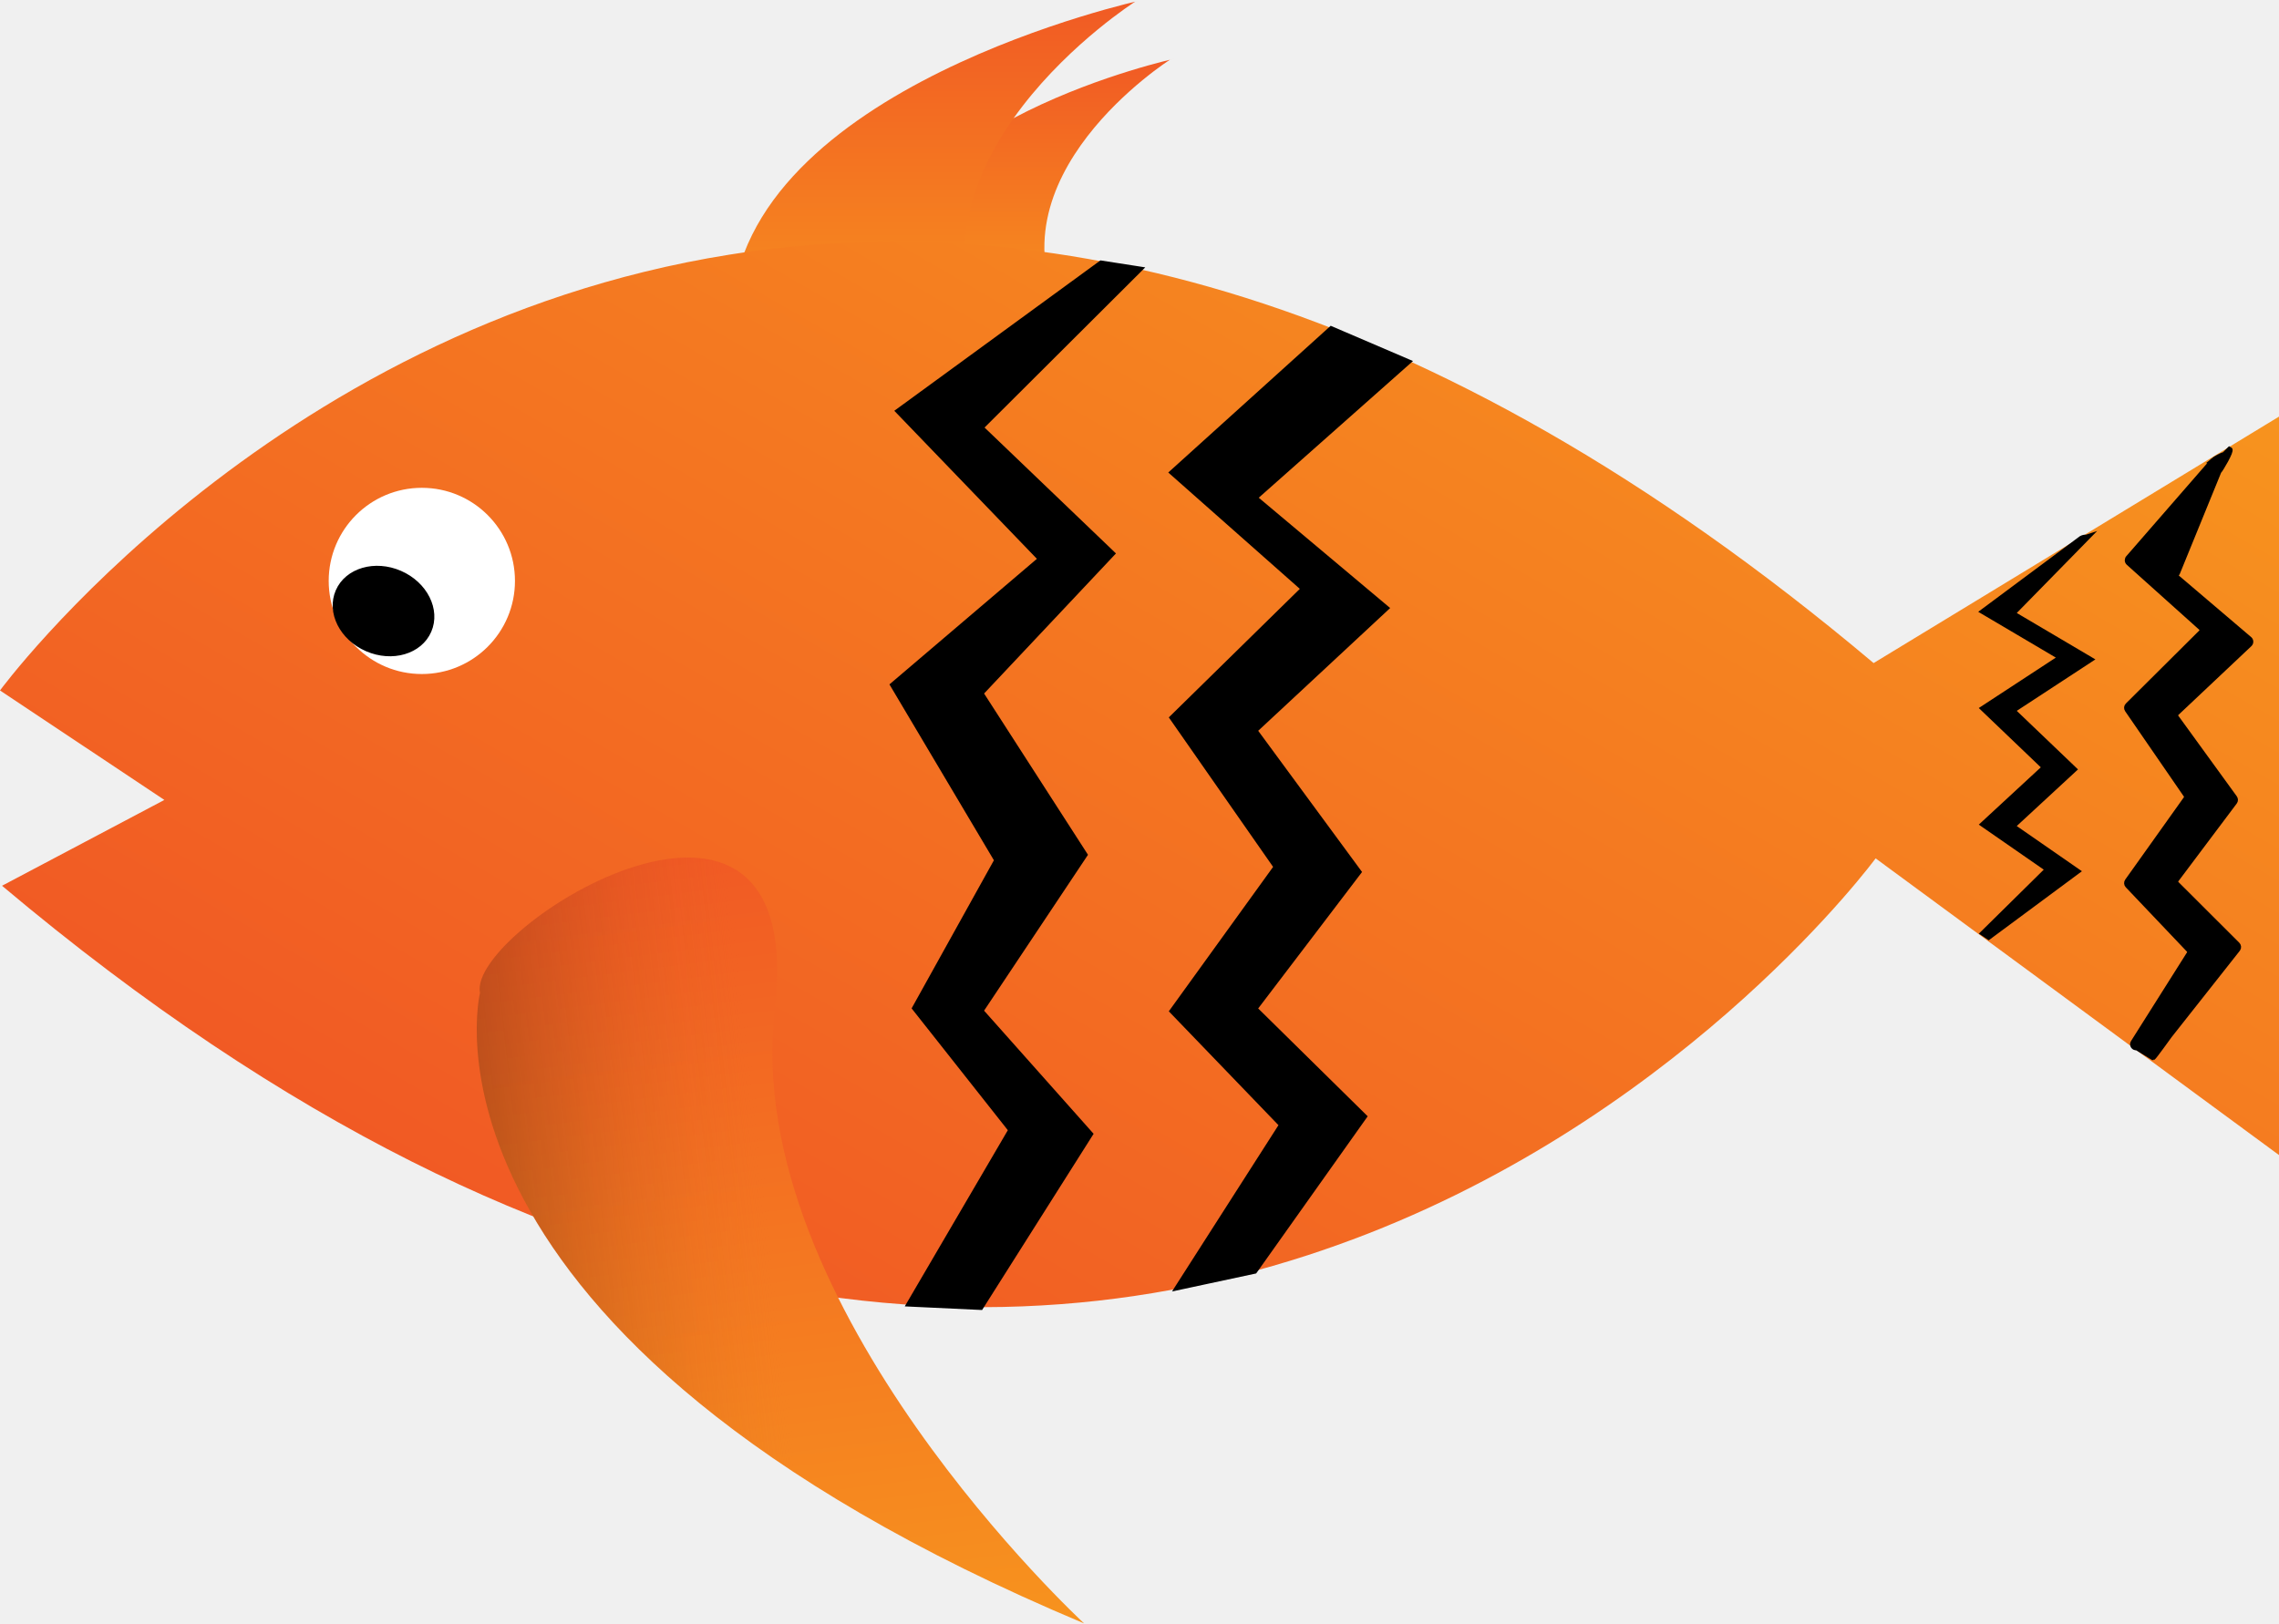
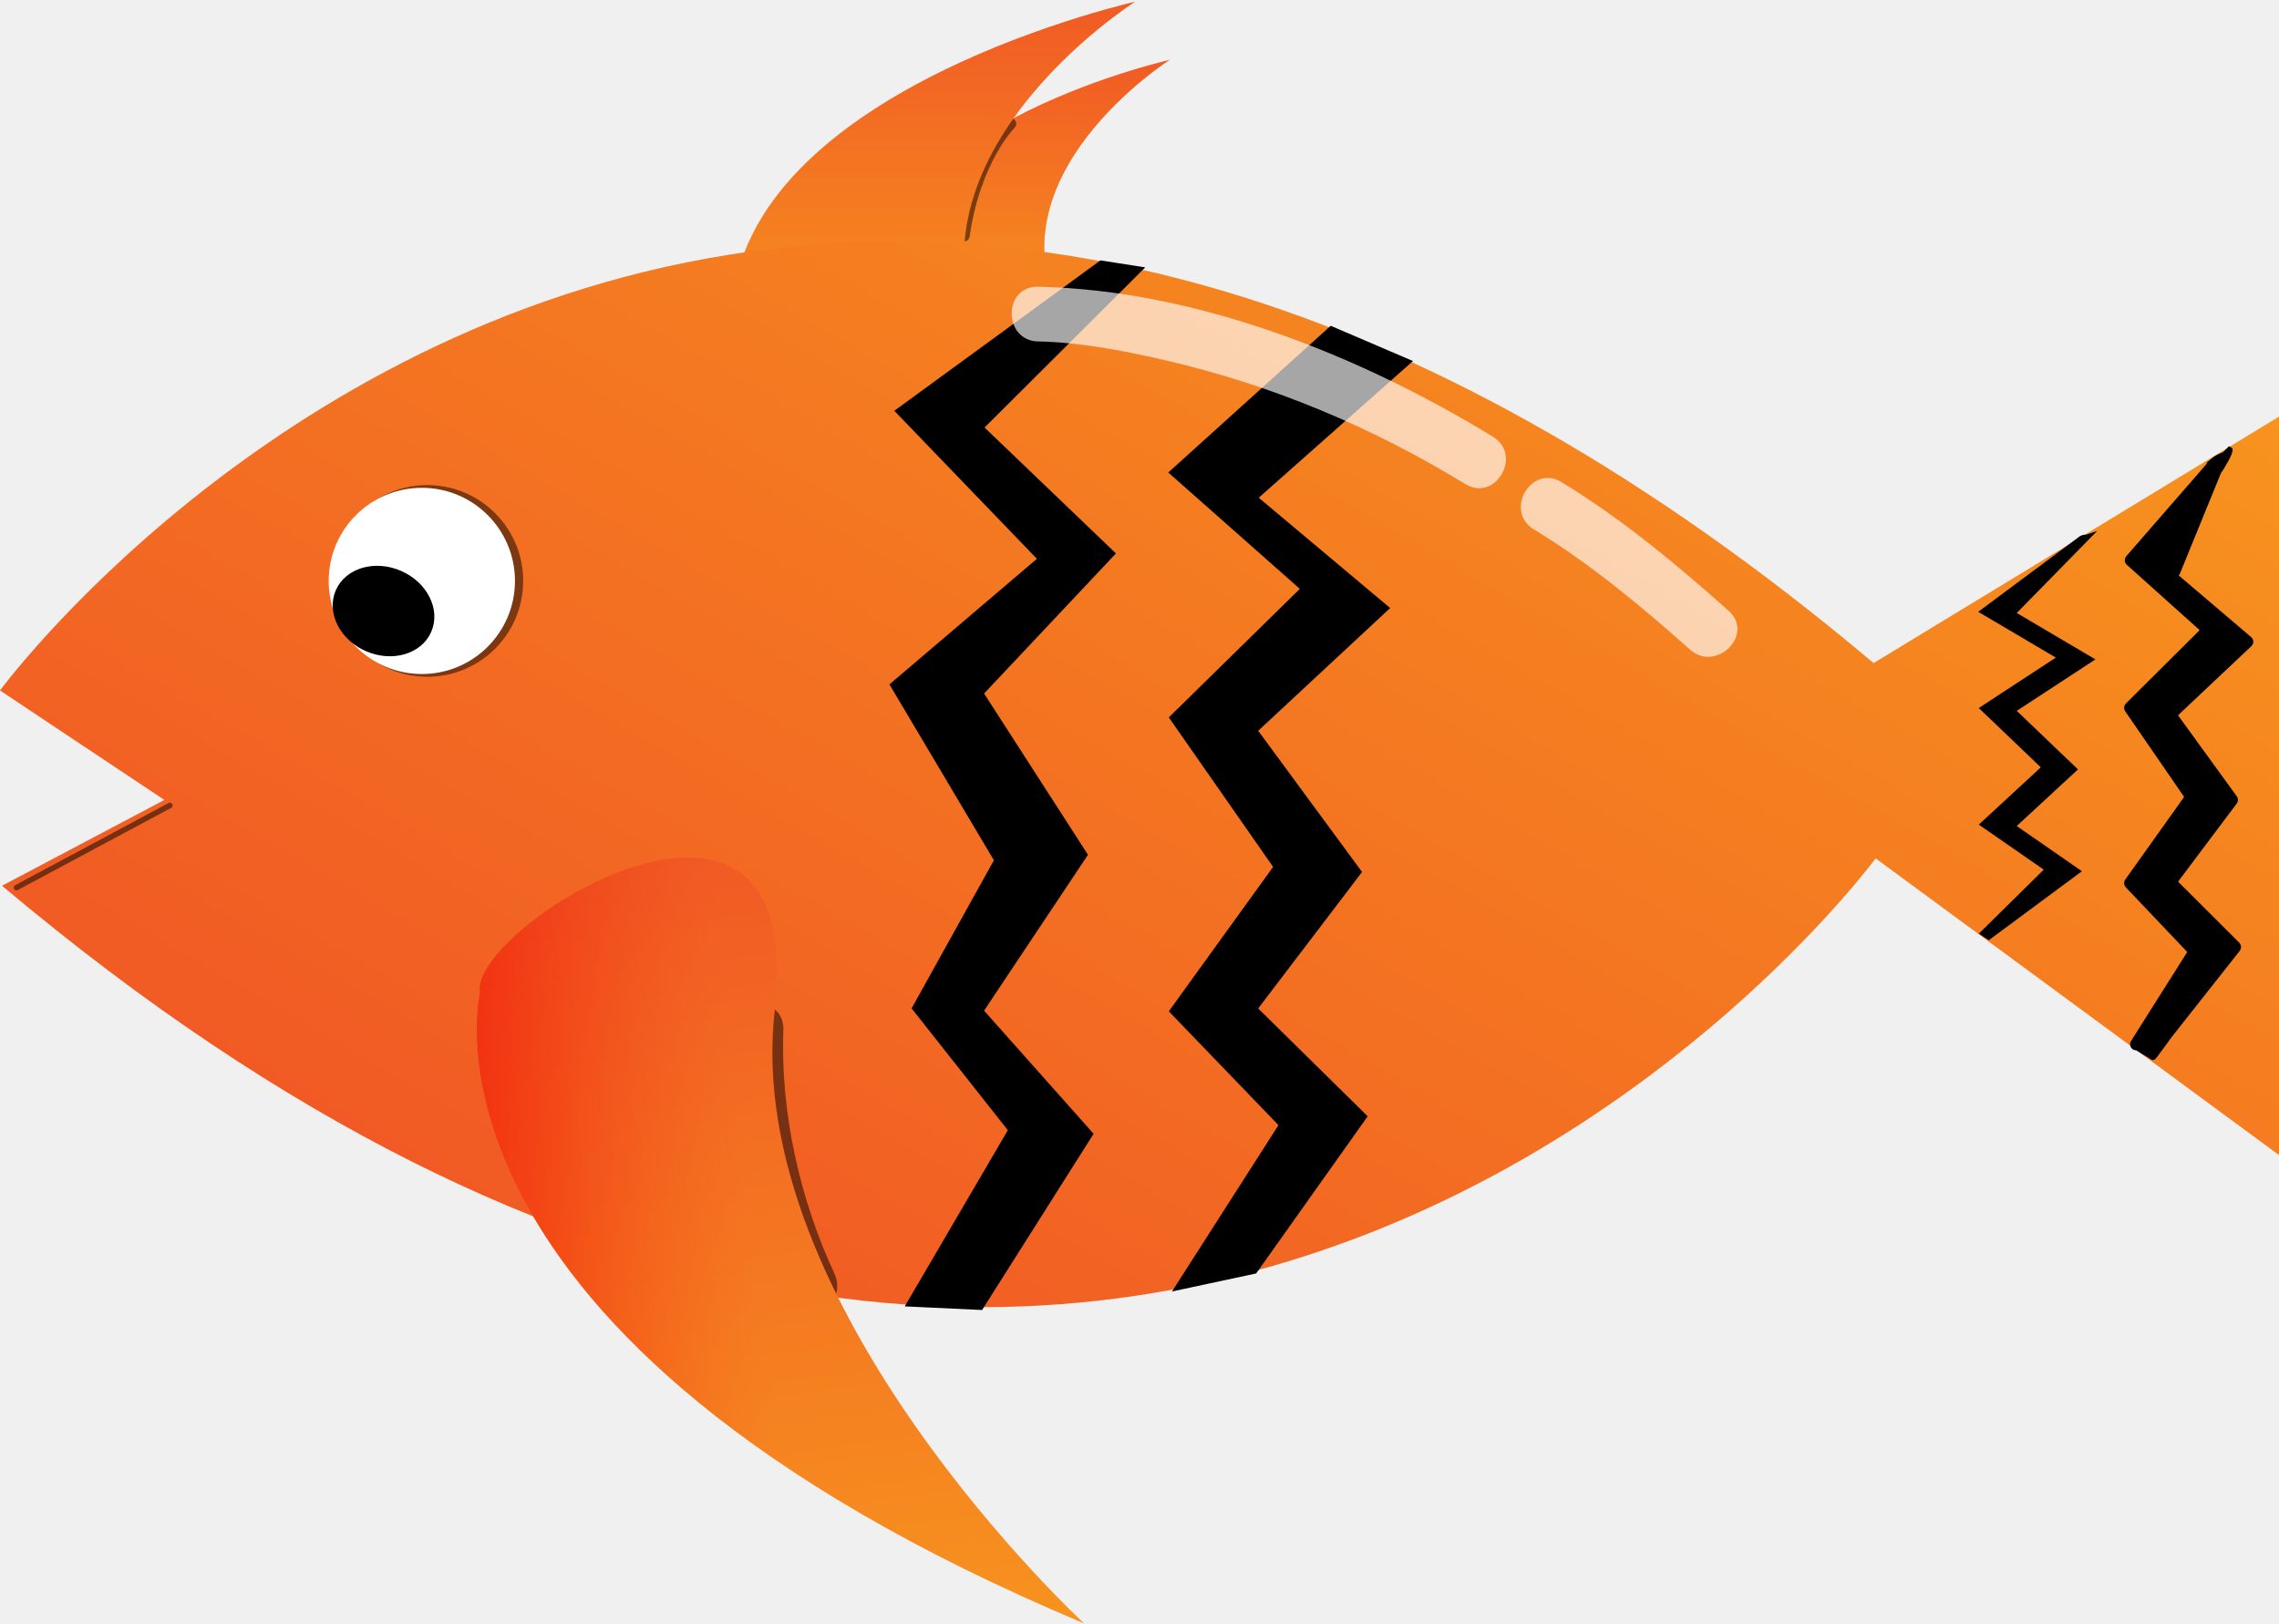
<svg xmlns="http://www.w3.org/2000/svg" xmlns:xlink="http://www.w3.org/1999/xlink" viewBox="0 0 416 296.42">
  <defs>
    <style>
      .cls-1 {
        fill: url(#linear-gradient-2);
      }

      .cls-2 {
        fill: #fff;
      }

-       .cls-3 {
+       .cls-3, .cls-4 {
+         opacity: .51;
+       }
+ 
+       .cls-5 {
        fill: url(#linear-gradient-4);
        mix-blend-mode: multiply;
      }

-       .cls-4 {
+       .cls-6, .cls-4, .cls-7 {
        stroke: #000;
        stroke-miterlimit: 10;
      }

-       .cls-5 {
+       .cls-8 {
        fill: url(#New_Gradient_Swatch);
      }

-       .cls-6 {
+       .cls-9 {
        isolation: isolate;
      }

-       .cls-7 {
+       .cls-10 {
+         opacity: .65;
+       }
+ 
+       .cls-4, .cls-7 {
+         fill: none;
+         stroke-linecap: round;
+       }
+ 
+       .cls-11 {
+         opacity: .49;
+       }
+ 
+       .cls-12 {
        fill: url(#linear-gradient-3);
      }

-       .cls-8 {
+       .cls-13 {
        fill: url(#linear-gradient);
+       }
+ 
+       .cls-7 {
+         opacity: .5;
+         stroke-width: 2px;
      }
    </style>
    <linearGradient id="linear-gradient" x1="187" y1="58.45" x2="187" y2="10.68" gradientUnits="userSpaceOnUse">
      <stop offset="0" stop-color="#f7931e" />
      <stop offset="1" stop-color="#f15a24" />
    </linearGradient>
    <linearGradient id="linear-gradient-2" x1="171" y1="65.13" x2="171" y2="0" xlink:href="#linear-gradient" />
    <linearGradient id="New_Gradient_Swatch" data-name="New Gradient Swatch" x1="300.02" y1="9.1" x2="155.64" y2="259.17" gradientUnits="userSpaceOnUse">
      <stop offset="0" stop-color="#f7931e" />
      <stop offset="1" stop-color="#f15a24" />
    </linearGradient>
    <linearGradient id="linear-gradient-3" x1="163.75" y1="272.6" x2="163.75" y2="124.6" gradientTransform="translate(-46.73 52.53) rotate(-7.19)" xlink:href="#linear-gradient" />
    <linearGradient id="linear-gradient-4" x1="164.65" y1="198.37" x2="33.53" y2="196.78" gradientTransform="translate(-46.73 52.53) rotate(-7.19)" gradientUnits="userSpaceOnUse">
      <stop offset="0" stop-color="#fff" stop-opacity="0" />
-       <stop offset=".03" stop-color="#eee" stop-opacity=".06" />
-       <stop offset=".85" stop-color="#000" />
+       <stop offset=".02" stop-color="#fff5f5" stop-opacity=".04" />
+       <stop offset=".11" stop-color="#ffbcbc" stop-opacity=".26" />
+       <stop offset=".22" stop-color="#ff8a8a" stop-opacity=".46" />
+       <stop offset=".32" stop-color="#ff5f5f" stop-opacity=".62" />
+       <stop offset=".42" stop-color="#ff3d3d" stop-opacity=".76" />
+       <stop offset=".53" stop-color="#f22" stop-opacity=".87" />
+       <stop offset=".63" stop-color="#ff0f0f" stop-opacity=".94" />
+       <stop offset=".74" stop-color="#ff0303" stop-opacity=".99" />
+       <stop offset=".85" stop-color="red" />
    </linearGradient>
  </defs>
-   <g class="cls-6">
+   <g class="cls-9">
    <g id="Layer_2" data-name="Layer 2">
      <g id="Fish">
        <g id="Main">
-           <path class="cls-8" d="m213.57,10.9s-33.81,21.5-19.33,47.55l-34.74-5.79c1.45-30.39,55-41.97,55-41.97" />
+           <path class="cls-13" d="m213.57,10.9s-33.81,21.5-19.33,47.55l-34.74-5.79c1.45-30.39,55-41.97,55-41.97" />
+           <path class="cls-7" d="m184.5,22.61s-6.5,6.46-8.5,20.46" />
          <path class="cls-1" d="m207.23.29s-46.1,29.31-26.36,64.84l-47.37-7.89C135.47,15.79,208.5,0,208.5,0" />
-           <path class="cls-5" d="m342.37,156.73S209.37,337.73.37,161.73l29.63-15.67L0,126.07S48.56,59.97,133.12,46.5c55.37-8.82,126.18,4.92,208.88,74.57l74-45v134.83l-73.63-54.17Z" />
+           <path class="cls-8" d="m342.37,156.73S209.37,337.73.37,161.73l29.63-15.67L0,126.07S48.56,59.97,133.12,46.5c55.37-8.82,126.18,4.92,208.88,74.57l74-45v134.83l-73.63-54.17Z" />
          <g>
-             <polygon class="cls-4" points="253 111.04 229 133.37 248 159.21 229 184.18 249 203.88 229 232.07 215 235.07 234 205.38 214 184.61 233 158.29 214 131.05 238 107.5 214 86.27 243 60.07 257 66.07 229 90.89 253 111.04" />
-             <polygon class="cls-4" points="208 49.16 179 78.07 203 101.07 179 126.57 198 156.07 179 184.58 199 207.07 179 238.68 166 238.07 184.57 206.32 167 184.07 182 157.07 163 125.07 190 102.07 164 75.07 201 48.07 208 49.16" />
+             <polygon class="cls-6" points="253 111.04 229 133.37 248 159.21 229 184.18 249 203.88 229 232.07 215 235.07 234 205.38 214 184.61 233 158.29 214 131.05 238 107.5 214 86.27 243 60.07 257 66.07 229 90.89 253 111.04" />
+             <polygon class="cls-6" points="208 49.16 179 78.07 203 101.07 179 126.57 198 156.07 179 184.58 199 207.07 179 238.68 166 238.07 184.57 206.32 167 184.07 182 157.07 163 125.07 190 102.07 164 75.07 201 48.07 208 49.16" />
          </g>
          <g>
-             <path class="cls-4" d="m363,171.07l16.17-11.98-11.84-8.21,11.25-10.4-11.25-10.76,14.21-9.3-14.21-8.39,13.67-13.95-.15.05c-.32-.03-.65.04-.93.2l-17.92,13.33,14.21,8.39-14.21,9.3,11.25,10.76-11.25,10.4,11.84,8.21-11.84,11.68,1,.67Z" />
-             <path class="cls-4" d="m404,84.07l-15.46,17.77c-.26.24-.26.66,0,.9l13.23,11.87c.26.23.27.63.02.88l-13.39,13.32c-.21.21-.24.53-.07.77l10.72,15.58c.14.21.14.49,0,.69l-10.71,15.04c-.17.24-.15.56.05.77l11.17,11.76c.19.2.22.51.07.74l-10.22,16.19c-.29.45.12,1.03.64.91l2.95,1.81c.15-.03,2.91-3.88,3-4l12.47-15.8c.17-.24.14-.57-.07-.78l-11.11-11.09c-.21-.21-.24-.55-.06-.79l10.66-14.2c.16-.21.16-.5,0-.72l-10.67-14.71c-.18-.25-.15-.59.07-.8l13.33-12.57c.26-.25.25-.67-.02-.9l-13.16-11.2c-.28-.24-.28-.67-.01-.91l7.56-18.53c.33-.29,2.4-3.82,2-4l-1,1c-.22-.1-1.82.84-2,1Z" />
+             <path class="cls-6" d="m363,171.07l16.17-11.98-11.84-8.21,11.25-10.4-11.25-10.76,14.21-9.3-14.21-8.39,13.67-13.95-.15.05c-.32-.03-.65.04-.93.2l-17.92,13.33,14.21,8.39-14.21,9.3,11.25,10.76-11.25,10.4,11.84,8.21-11.84,11.68,1,.67Z" />
+             <path class="cls-6" d="m404,84.07l-15.46,17.77c-.26.24-.26.66,0,.9l13.23,11.87c.26.23.27.63.02.88l-13.39,13.32c-.21.21-.24.53-.07.77l10.72,15.58c.14.21.14.49,0,.69l-10.71,15.04c-.17.24-.15.56.05.77l11.17,11.76c.19.2.22.51.07.74l-10.22,16.19c-.29.45.12,1.03.64.91l2.95,1.81c.15-.03,2.91-3.88,3-4l12.47-15.8c.17-.24.14-.57-.07-.78l-11.11-11.09c-.21-.21-.24-.55-.06-.79l10.66-14.2c.16-.21.16-.5,0-.72l-10.67-14.71c-.18-.25-.15-.59.07-.8l13.33-12.57c.26-.25.25-.67-.02-.9l-13.16-11.2c-.28-.24-.28-.67-.01-.91l7.56-18.53c.33-.29,2.4-3.82,2-4l-1,1c-.22-.1-1.82.84-2,1Z" />
          </g>
+           <circle class="cls-11" cx="78" cy="106.07" r="17.5" />
          <circle class="cls-2" cx="77" cy="106.07" r="17" />
-           <ellipse class="cls-4" cx="70" cy="111.57" rx="7.5" ry="9" transform="translate(-60.23 131.23) rotate(-66.48)" />
-           <path class="cls-7" d="m87.61,181.32s-15.31,62.41,110.28,115.1c0,0-62.75-57.93-56.46-111.98s-56.31-14.9-53.81-3.12Z" />
-           <path class="cls-3" d="m87.61,181.32s-15.31,62.41,110.28,115.1c0,0-62.75-57.93-56.46-111.98s-56.31-14.9-53.81-3.12Z" />
+           <ellipse class="cls-6" cx="70" cy="111.57" rx="7.5" ry="9" transform="translate(-60.23 131.23) rotate(-66.48)" />
+           <g class="cls-3">
+             <path d="m133,188.07c-.63,16.84,3.63,34.36,10.68,49.52,2.71,5.83,11.33.76,8.63-5.05-6.31-13.57-9.88-29.43-9.32-44.48.24-6.44-9.76-6.43-10,0h0Z" />
+           </g>
+           <path class="cls-12" d="m87.61,181.32s-15.31,62.41,110.28,115.1c0,0-62.75-57.93-56.46-111.98s-56.31-14.9-53.81-3.12Z" />
+           <path class="cls-5" d="m87.61,181.32s-15.31,62.41,110.28,115.1c0,0-62.75-57.93-56.46-111.98s-56.31-14.9-53.81-3.12Z" />
        </g>
+         <g class="cls-10">
+           <path class="cls-2" d="m189.5,62.34c7.78.17,15.62,1.69,23.17,3.43,19.41,4.48,37.82,12.22,54.8,22.61,5.5,3.37,10.53-5.28,5.05-8.63-24.27-14.85-54.11-26.78-83.02-27.4-6.44-.14-6.44,9.86,0,10h0Z" />
+         </g>
+         <g class="cls-10">
+           <path class="cls-2" d="m279.98,96.66c10.22,6.22,19.59,13.99,28.49,21.94,4.79,4.28,11.88-2.77,7.07-7.07-9.51-8.5-19.59-16.85-30.51-23.5-5.51-3.36-10.54,5.29-5.05,8.63h0Z" />
+         </g>
+         <line class="cls-4" x1="31" y1="147.07" x2="3" y2="162.07" />
      </g>
    </g>
  </g>
</svg>
